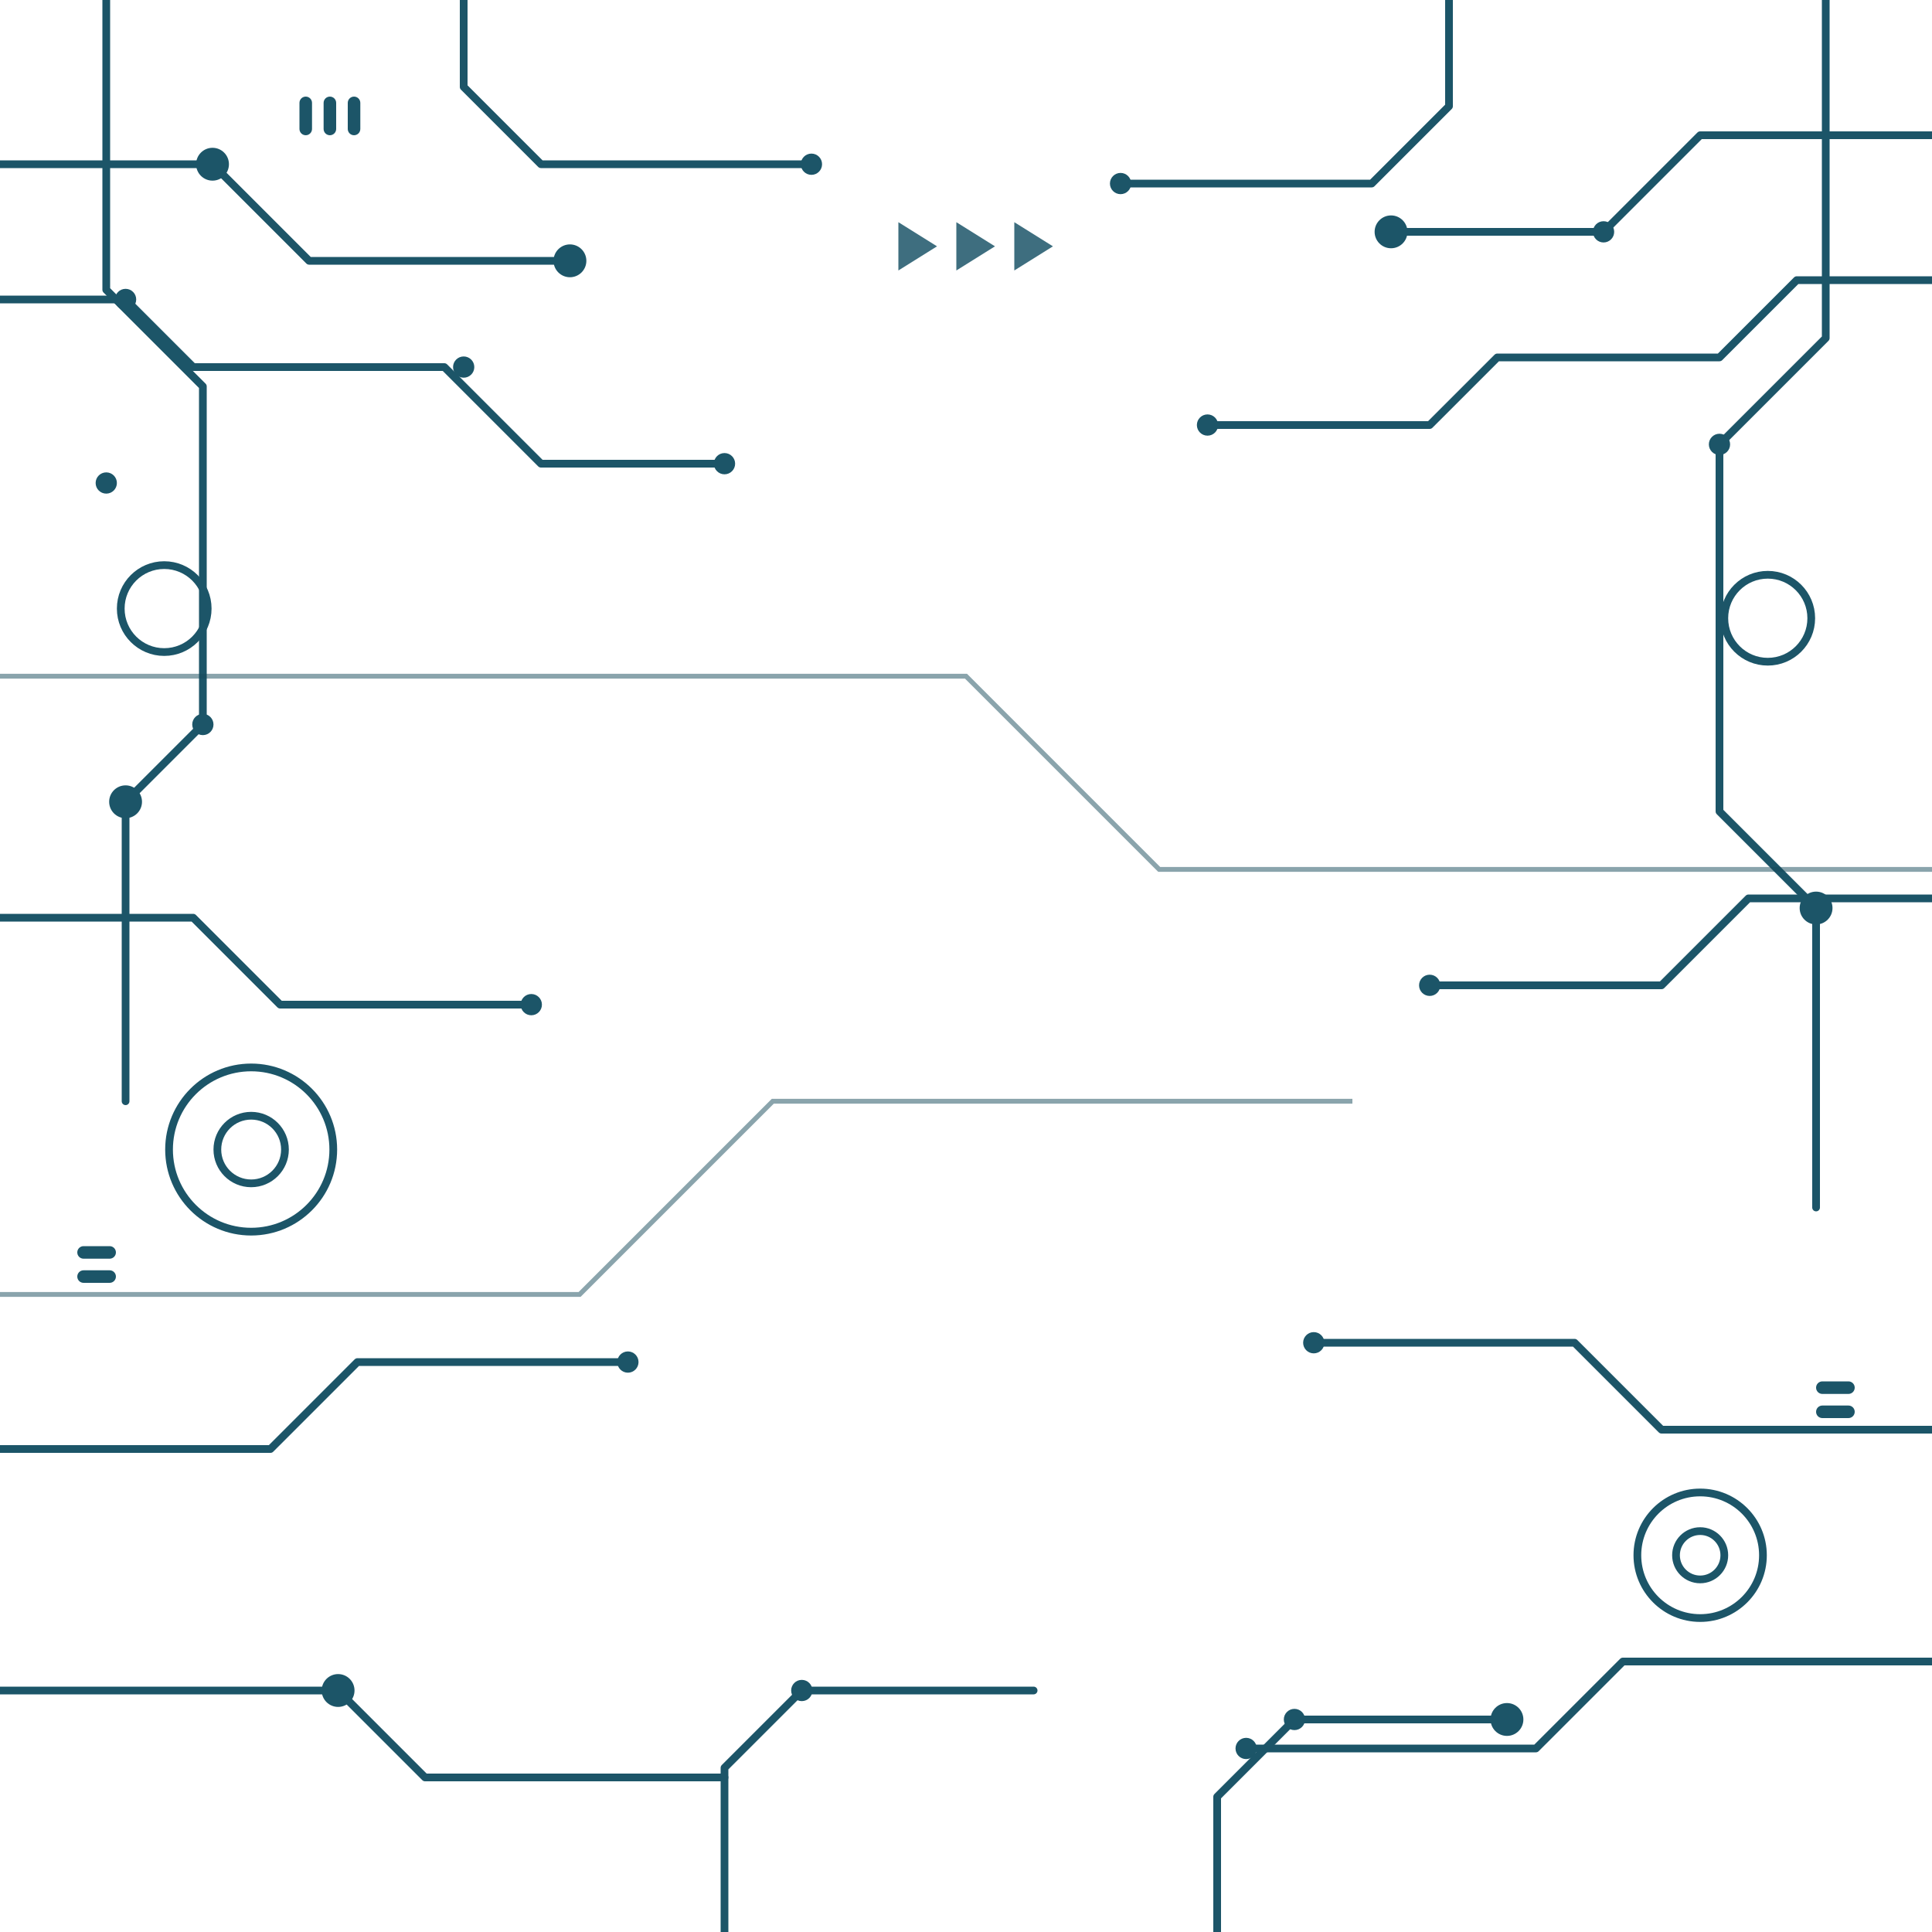
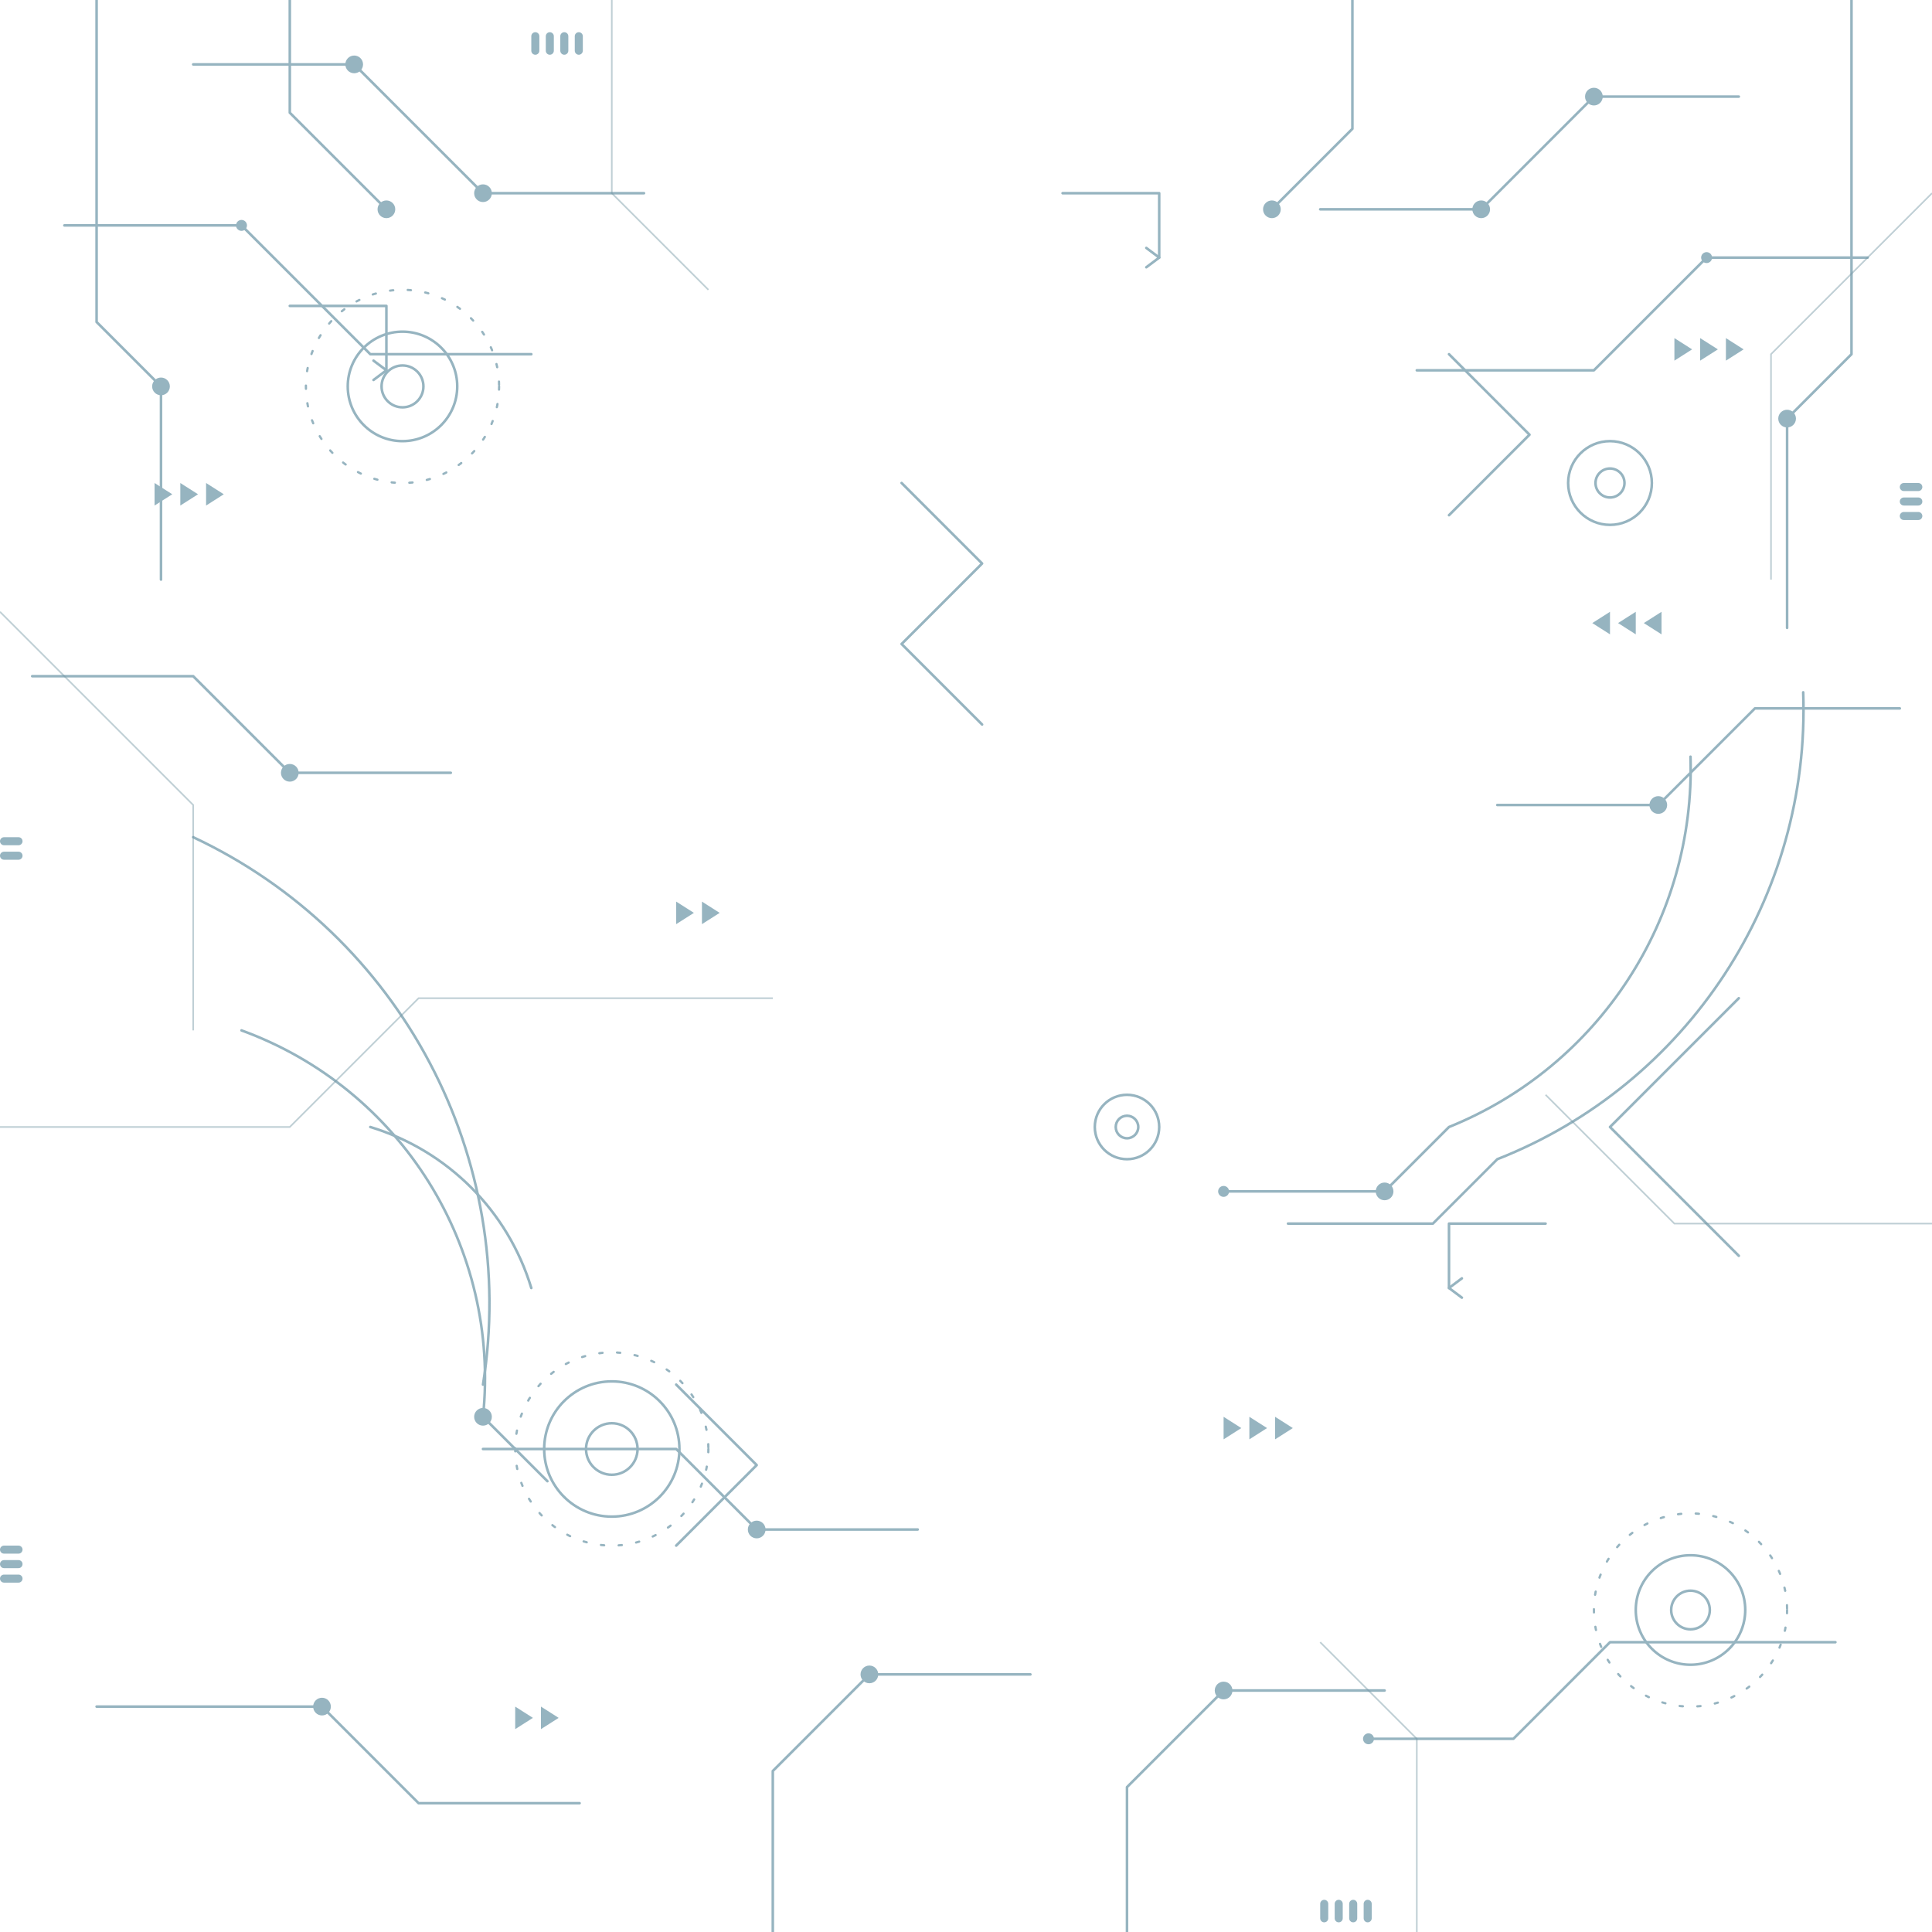
- <svg xmlns="http://www.w3.org/2000/svg" viewBox="0 0 400 400" width="400" height="400" preserveAspectRatio="xMidYMid slice">
+ <svg xmlns="http://www.w3.org/2000/svg" opacity="0.72" viewBox="0 0 1200 1200" width="1200" height="1200" preserveAspectRatio="xMidYMid slice">
  <defs>
    <g id="n">
-       <circle r="3.4" fill="#1C5568" />
+       <circle r="5.5" fill="#6E97A8" />
    </g>
-     <g id="h">
-       <circle r="2.2" fill="#1C5568" />
+     <g id="s">
+       <circle r="3.4" fill="#6E97A8" />
+     </g>
+     <g id="ring" fill="none" stroke="#6E97A8" stroke-width="1.4" stroke-dasharray="2 9" stroke-linecap="round">
+       <circle cx="0" cy="0" r="60" />
    </g>
  </defs>
-   <g fill="none" stroke="#1C5568" stroke-width="1.6" stroke-linecap="round" stroke-linejoin="round">
-     <path d="M0 34 H44 L64 54 H118" />
-     <path d="M0 62 H26 L40 76 H92 L112 96 H150" />
-     <path d="M400 28 H352 L332 48 H288" />
-     <path d="M400 58 H372 L356 74 H310 L296 88 H250" />
-     <path d="M96 0 V18 L112 34 H168" />
-     <path d="M300 0 V22 L284 38 H232" />
-     <path d="M22 0 V60 L42 80 V150 L26 166 V228" />
-     <path d="M378 0 V70 L356 92 V168 L376 188 V250" />
-     <path d="M0 300 H56 L74 282 H130" />
-     <path d="M400 296 H344 L326 278 H272" />
-     <path d="M0 350 H70 L88 368 H150" />
-     <path d="M400 344 H336 L318 362 H258" />
-     <path d="M150 400 V366 L166 350 H214" />
-     <path d="M252 400 V372 L268 356 H312" />
-     <path d="M0 190 H40 L58 208 H110" />
-     <path d="M400 186 H362 L344 204 H296" />
-     <circle cx="52" cy="238" r="17" />
-     <circle cx="52" cy="238" r="7" />
-     <circle cx="352" cy="322" r="13" />
-     <circle cx="352" cy="322" r="5" />
-     <circle cx="34" cy="126" r="9" />
-     <circle cx="366" cy="128" r="9" />
+   <g fill="none" stroke="#6E97A8" stroke-width="1.6" stroke-linecap="round" stroke-linejoin="round">
+     <path d="M120 40 H220 L300 120 H400" />
+     <path d="M40 140 H150 L230 220 H330" />
+     <path d="M1080 60 H990 L920 130 H820" />
+     <path d="M1160 160 H1060 L990 230 H880" />
+     <path d="M180 0 V70 L240 130" />
+     <path d="M840 0 V80 L790 130" />
+     <path d="M60 0 V200 L100 240 V360" />
+     <path d="M1150 0 V220 L1110 260 V390" />
+     <path d="M20 420 H120 L180 480 H280" />
+     <path d="M1180 440 H1090 L1030 500 H930" />
+     <path d="M150 640 A230 230 0 0 1 300 880 L340 920" />
+     <path d="M230 700 A150 150 0 0 1 330 800" />
+     <path d="M120 520 A320 320 0 0 1 300 860" />
+     <path d="M1050 470 A240 240 0 0 1 900 700 L860 740 H760" />
+     <path d="M1120 430 A300 300 0 0 1 930 720 L890 760 H800" />
+     <path d="M1080 620 L1000 700 L1080 780" />
+     <path d="M60 1060 H200 L260 1120 H360" />
+     <path d="M1140 1020 H1000 L940 1080 H850" />
+     <path d="M480 1200 V1100 L540 1040 H640" />
+     <path d="M700 1200 V1110 L760 1050 H860" />
+     <path d="M300 900 H420 L470 950 H570" />
+     <path d="M560 300 L610 350 L560 400 L610 450" />
+     <path d="M420 860 L470 910 L420 960" />
+     <path d="M900 220 L950 270 L900 320" />
  </g>
-   <use href="#n" x="44" y="34" />
-   <use href="#h" x="26" y="62" />
-   <use href="#h" x="96" y="76" />
-   <use href="#n" x="118" y="54" />
-   <use href="#h" x="150" y="96" />
-   <use href="#n" x="288" y="48" />
-   <use href="#h" x="332" y="48" />
-   <use href="#h" x="250" y="88" />
-   <use href="#h" x="22" y="100" />
-   <use href="#h" x="42" y="150" />
-   <use href="#n" x="26" y="166" />
-   <use href="#h" x="356" y="92" />
-   <use href="#n" x="376" y="188" />
-   <use href="#h" x="130" y="282" />
-   <use href="#h" x="272" y="278" />
-   <use href="#n" x="70" y="350" />
-   <use href="#h" x="258" y="362" />
-   <use href="#n" x="312" y="356" />
-   <use href="#h" x="110" y="208" />
-   <use href="#h" x="296" y="204" />
-   <use href="#h" x="168" y="34" />
-   <use href="#h" x="232" y="38" />
-   <use href="#h" x="166" y="350" />
-   <use href="#h" x="268" y="356" />
-   <g fill="#1C5568">
-     <rect x="62" y="20" width="2.6" height="8" rx="1.3" />
-     <rect x="67" y="20" width="2.6" height="8" rx="1.3" />
-     <rect x="72" y="20" width="2.6" height="8" rx="1.3" />
-     <rect x="322" y="404" width="2.6" height="8" rx="1.3" />
-     <rect x="327" y="404" width="2.6" height="8" rx="1.3" />
-     <rect x="332" y="404" width="2.6" height="8" rx="1.3" />
-     <rect x="16" y="258" width="8" height="2.6" rx="1.3" />
-     <rect x="16" y="263" width="8" height="2.6" rx="1.3" />
-     <rect x="376" y="286" width="8" height="2.6" rx="1.3" />
-     <rect x="376" y="291" width="8" height="2.6" rx="1.3" />
+   <g fill="none" stroke="#6E97A8" stroke-width="1.6">
+     <circle cx="250" cy="240" r="34" />
+     <circle cx="250" cy="240" r="13" />
+     <circle cx="1000" cy="300" r="26" />
+     <circle cx="1000" cy="300" r="9" />
+     <circle cx="380" cy="900" r="42" />
+     <circle cx="380" cy="900" r="16" />
+     <circle cx="1050" cy="1000" r="34" />
+     <circle cx="1050" cy="1000" r="12" />
+     <circle cx="700" cy="700" r="20" />
+     <circle cx="700" cy="700" r="7" />
  </g>
-   <g fill="#1C5568" opacity="0.85">
-     <path d="M186 46 l8 5 -8 5 z" />
-     <path d="M198 46 l8 5 -8 5 z" />
-     <path d="M210 46 l8 5 -8 5 z" />
+   <use href="#ring" x="250" y="240" />
+   <use href="#ring" x="380" y="900" />
+   <use href="#ring" x="1050" y="1000" />
+   <use href="#n" x="220" y="40" />
+   <use href="#s" x="150" y="140" />
+   <use href="#n" x="300" y="120" />
+   <use href="#n" x="990" y="60" />
+   <use href="#s" x="1060" y="160" />
+   <use href="#n" x="920" y="130" />
+   <use href="#n" x="240" y="130" />
+   <use href="#n" x="790" y="130" />
+   <use href="#n" x="100" y="240" />
+   <use href="#n" x="1110" y="260" />
+   <use href="#n" x="180" y="480" />
+   <use href="#n" x="1030" y="500" />
+   <use href="#n" x="300" y="880" />
+   <use href="#n" x="860" y="740" />
+   <use href="#s" x="760" y="740" />
+   <use href="#n" x="200" y="1060" />
+   <use href="#s" x="850" y="1080" />
+   <use href="#n" x="540" y="1040" />
+   <use href="#n" x="760" y="1050" />
+   <use href="#n" x="470" y="950" />
+   <g fill="#6E97A8">
+     <path d="M96 300 l11 7 -11 7 z" />
+     <path d="M112 300 l11 7 -11 7 z" />
+     <path d="M128 300 l11 7 -11 7 z" />
+     <path d="M1040 210 l11 7 -11 7 z" />
+     <path d="M1056 210 l11 7 -11 7 z" />
+     <path d="M1072 210 l11 7 -11 7 z" />
+     <path d="M420 560 l11 7 -11 7 z" />
+     <path d="M436 560 l11 7 -11 7 z" />
+     <path d="M760 880 l11 7 -11 7 z" />
+     <path d="M776 880 l11 7 -11 7 z" />
+     <path d="M792 880 l11 7 -11 7 z" />
+     <path d="M320 1060 l11 7 -11 7 z" />
+     <path d="M336 1060 l11 7 -11 7 z" />
+     <path d="M1000 380 l-11 7 11 7 z" />
+     <path d="M1016 380 l-11 7 11 7 z" />
+     <path d="M1032 380 l-11 7 11 7 z" />
  </g>
-   <g stroke="#164A5A" stroke-width="1" fill="none" opacity="0.5">
-     <path d="M0 140 H200 L240 180 H400" />
-     <path d="M0 268 H120 L160 228 H280" />
+   <g stroke="#6E97A8" stroke-width="1.6" fill="none" stroke-linecap="round" stroke-linejoin="round">
+     <path d="M180 190 H240 V230" />
+     <path d="M232 224 l8 6 -8 6" />
+     <path d="M960 760 H900 V800" />
+     <path d="M908 794 l-8 6 8 6" />
+     <path d="M660 120 H720 V160" />
+     <path d="M712 154 l8 6 -8 6" />
+   </g>
+   <g fill="#6E97A8">
+     <rect x="330" y="20" width="5" height="14" rx="2.5" />
+     <rect x="339" y="20" width="5" height="14" rx="2.5" />
+     <rect x="348" y="20" width="5" height="14" rx="2.5" />
+     <rect x="357" y="20" width="5" height="14" rx="2.5" />
+     <rect x="1180" y="300" width="14" height="5" rx="2.5" />
+     <rect x="1180" y="309" width="14" height="5" rx="2.5" />
+     <rect x="1180" y="318" width="14" height="5" rx="2.5" />
+     <rect x="0" y="520" width="14" height="5" rx="2.5" />
+     <rect x="0" y="529" width="14" height="5" rx="2.5" />
+     <rect x="820" y="1180" width="5" height="14" rx="2.5" />
+     <rect x="829" y="1180" width="5" height="14" rx="2.5" />
+     <rect x="838" y="1180" width="5" height="14" rx="2.5" />
+     <rect x="847" y="1180" width="5" height="14" rx="2.5" />
+     <rect x="0" y="960" width="14" height="5" rx="2.5" />
+     <rect x="0" y="969" width="14" height="5" rx="2.5" />
+     <rect x="0" y="978" width="14" height="5" rx="2.5" />
+   </g>
+   <g stroke="#3C6C7E" stroke-width="1" fill="none" opacity="0.45">
+     <path d="M0 700 H180 L260 620 H480" />
+     <path d="M1200 760 H1040 L960 680" />
+     <path d="M380 0 V120 L440 180" />
+     <path d="M880 1200 V1080 L820 1020" />
+     <path d="M0 380 L120 500 L120 640" />
+     <path d="M1200 120 L1100 220 L1100 360" />
  </g>
</svg>
